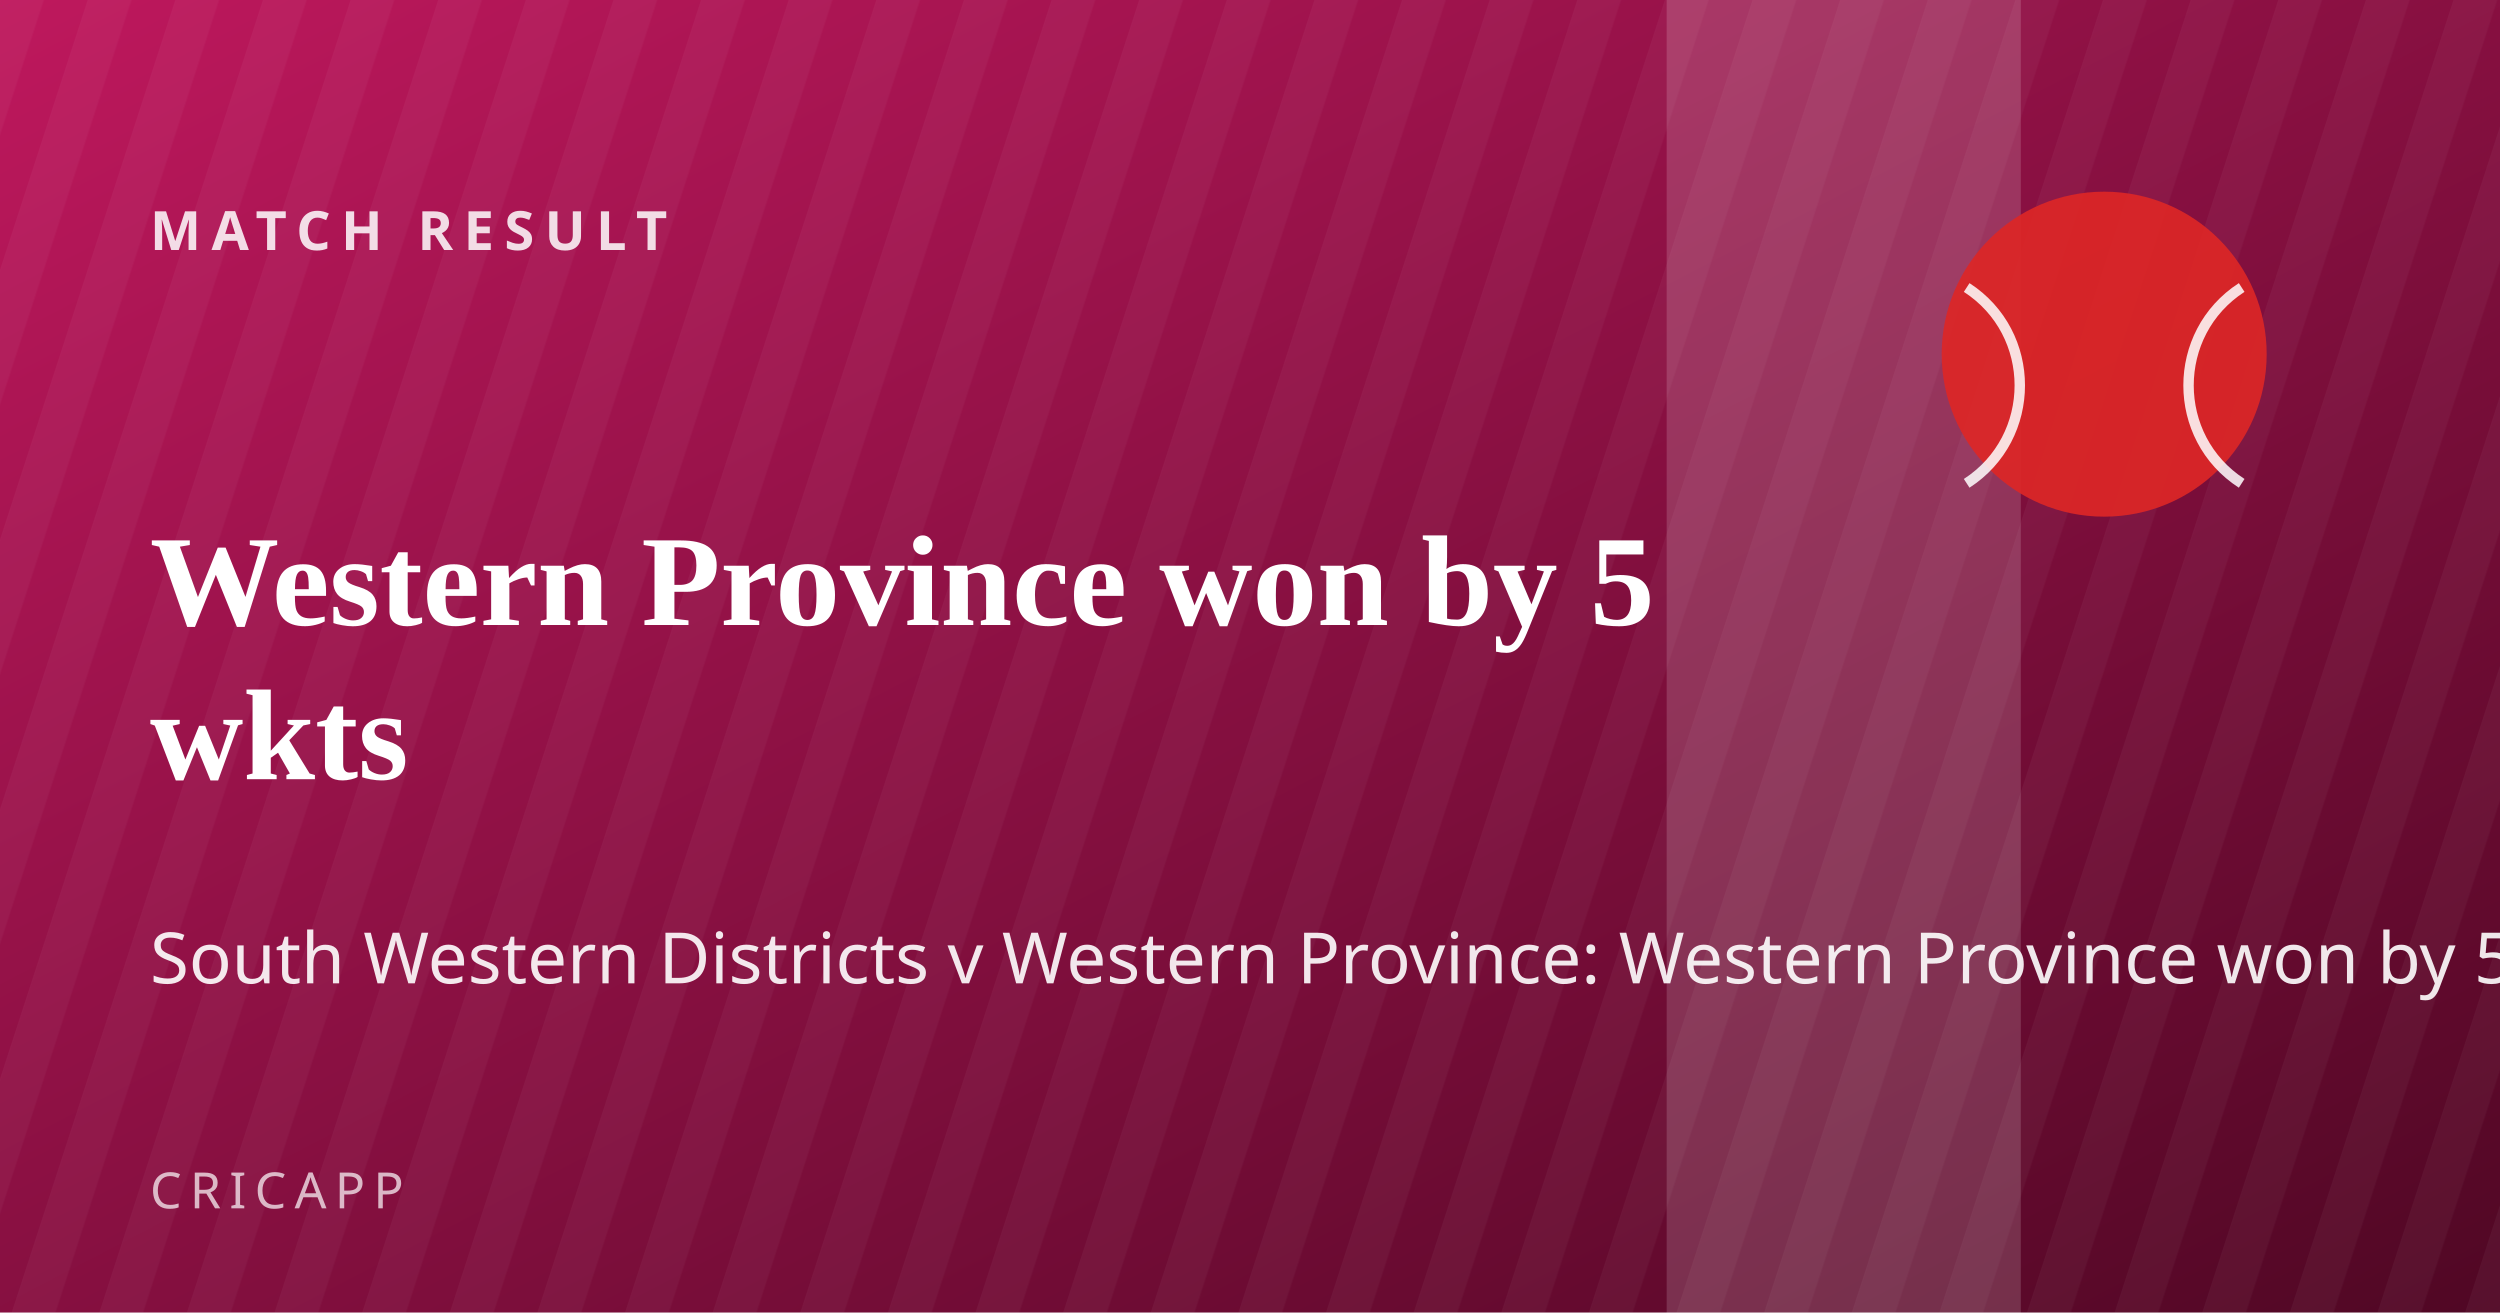
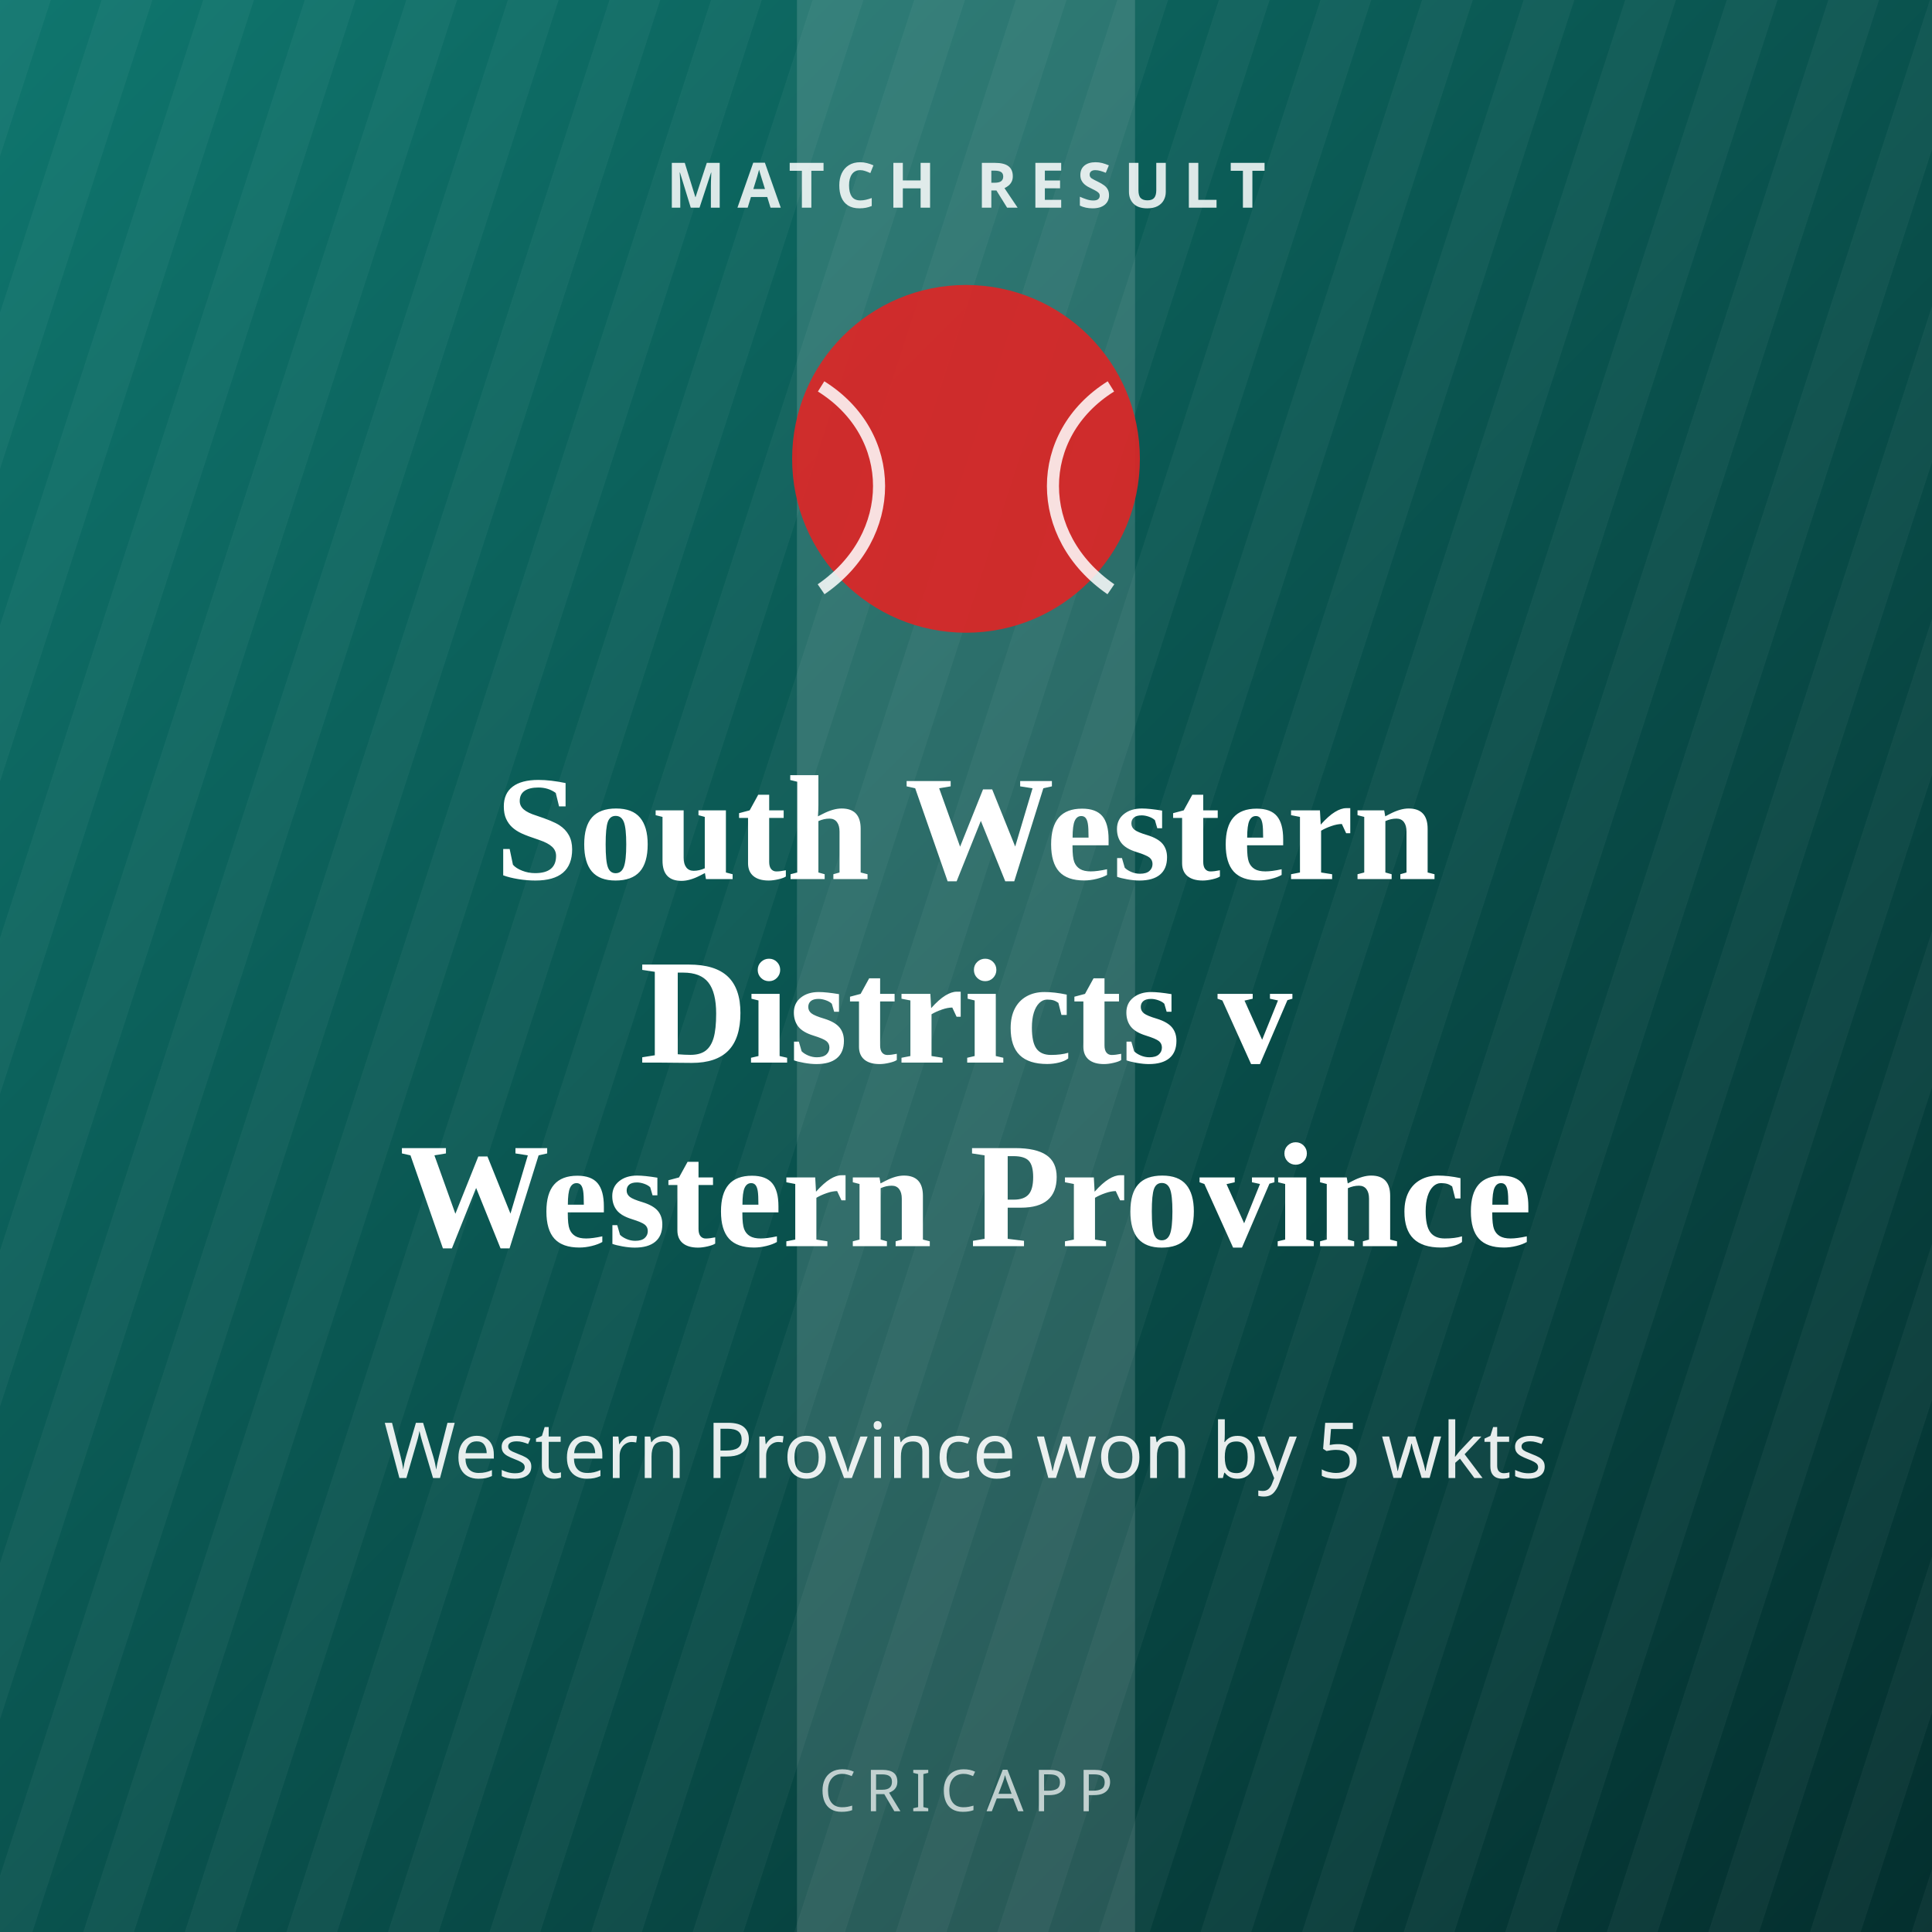
- <svg xmlns="http://www.w3.org/2000/svg" viewBox="0 0 1200 630" role="img" aria-label="Western Province won by 5 wkts">
+ <svg xmlns="http://www.w3.org/2000/svg" viewBox="0 0 800 800" role="img" aria-label="South Western Districts v Western Province">
  <defs>
    <linearGradient id="g" x1="0" y1="0" x2="1" y2="1">
-       <stop offset="0" stop-color="#be185d" />
-       <stop offset="1" stop-color="#500724" />
+       <stop offset="0" stop-color="#0f766e" />
+       <stop offset="1" stop-color="#042f2e" />
    </linearGradient>
    <pattern id="s" width="40" height="40" patternUnits="userSpaceOnUse" patternTransform="rotate(18)">
      <rect width="20" height="40" fill="#ffffff" opacity="0.04" />
    </pattern>
  </defs>
-   <rect width="1200" height="630" fill="url(#g)" />
-   <rect width="1200" height="630" fill="url(#s)" />
-   <g opacity="0.16">
-     <rect x="800" y="-40" width="170" height="760" rx="14" fill="#fff" />
-     <rect x="858" y="40" width="54" height="8" fill="#fff" />
-     <rect x="858" y="560" width="54" height="8" fill="#fff" />
+   <rect width="800" height="800" fill="url(#g)" />
+   <rect width="800" height="800" fill="url(#s)" />
+   <g opacity="0.14">
+     <rect x="330" y="-40" width="140" height="880" rx="14" fill="#fff" />
  </g>
-   <circle cx="1010" cy="170" r="78" fill="#dc2626" opacity="0.92" />
-   <path d="M944 138c34 22 34 72 0 94M1076 138c-34 22-34 72 0 94" stroke="#fff" stroke-width="5" fill="none" opacity="0.85" />
-   <text x="72" y="120" font-family="system-ui, sans-serif" font-size="26" font-weight="700" letter-spacing="5" fill="#ffffff" opacity="0.85">MATCH RESULT</text>
-   <text x="72" y="300" font-family="Georgia, 'Times New Roman', serif" font-size="62" font-weight="700" fill="#ffffff">Western Province won by 5</text>
-   <text x="72" y="374" font-family="Georgia, 'Times New Roman', serif" font-size="62" font-weight="700" fill="#ffffff">wkts</text>
-   <text x="72" y="472" font-family="system-ui, sans-serif" font-size="34" fill="#ffffff" opacity="0.9">South Western Districts v Western Province: Western Province won by 5 wkts</text>
-   <text x="72" y="580" font-family="system-ui, sans-serif" font-size="24" letter-spacing="4" fill="#ffffff" opacity="0.7">CRICAPP</text>
+   <circle cx="400" cy="190" r="72" fill="#dc2626" opacity="0.92" />
+   <path d="M340 160c32 20 32 62 0 84M460 160c-32 20-32 62 0 84" stroke="#fff" stroke-width="5" fill="none" opacity="0.85" />
+   <text x="400" y="86" text-anchor="middle" font-family="system-ui, sans-serif" font-size="26" font-weight="700" letter-spacing="5" fill="#ffffff" opacity="0.85">MATCH RESULT</text>
+   <text x="400" y="364" text-anchor="middle" font-family="Georgia, 'Times New Roman', serif" font-size="62" font-weight="700" fill="#ffffff">South Western</text>
+   <text x="400" y="440" text-anchor="middle" font-family="Georgia, 'Times New Roman', serif" font-size="62" font-weight="700" fill="#ffffff">Districts v</text>
+   <text x="400" y="516" text-anchor="middle" font-family="Georgia, 'Times New Roman', serif" font-size="62" font-weight="700" fill="#ffffff">Western Province</text>
+   <text x="400" y="612" text-anchor="middle" font-family="system-ui, sans-serif" font-size="32" fill="#ffffff" opacity="0.9">Western Province won by 5 wkts</text>
+   <text x="400" y="750" text-anchor="middle" font-family="system-ui, sans-serif" font-size="24" letter-spacing="4" fill="#ffffff" opacity="0.7">CRICAPP</text>
</svg>
